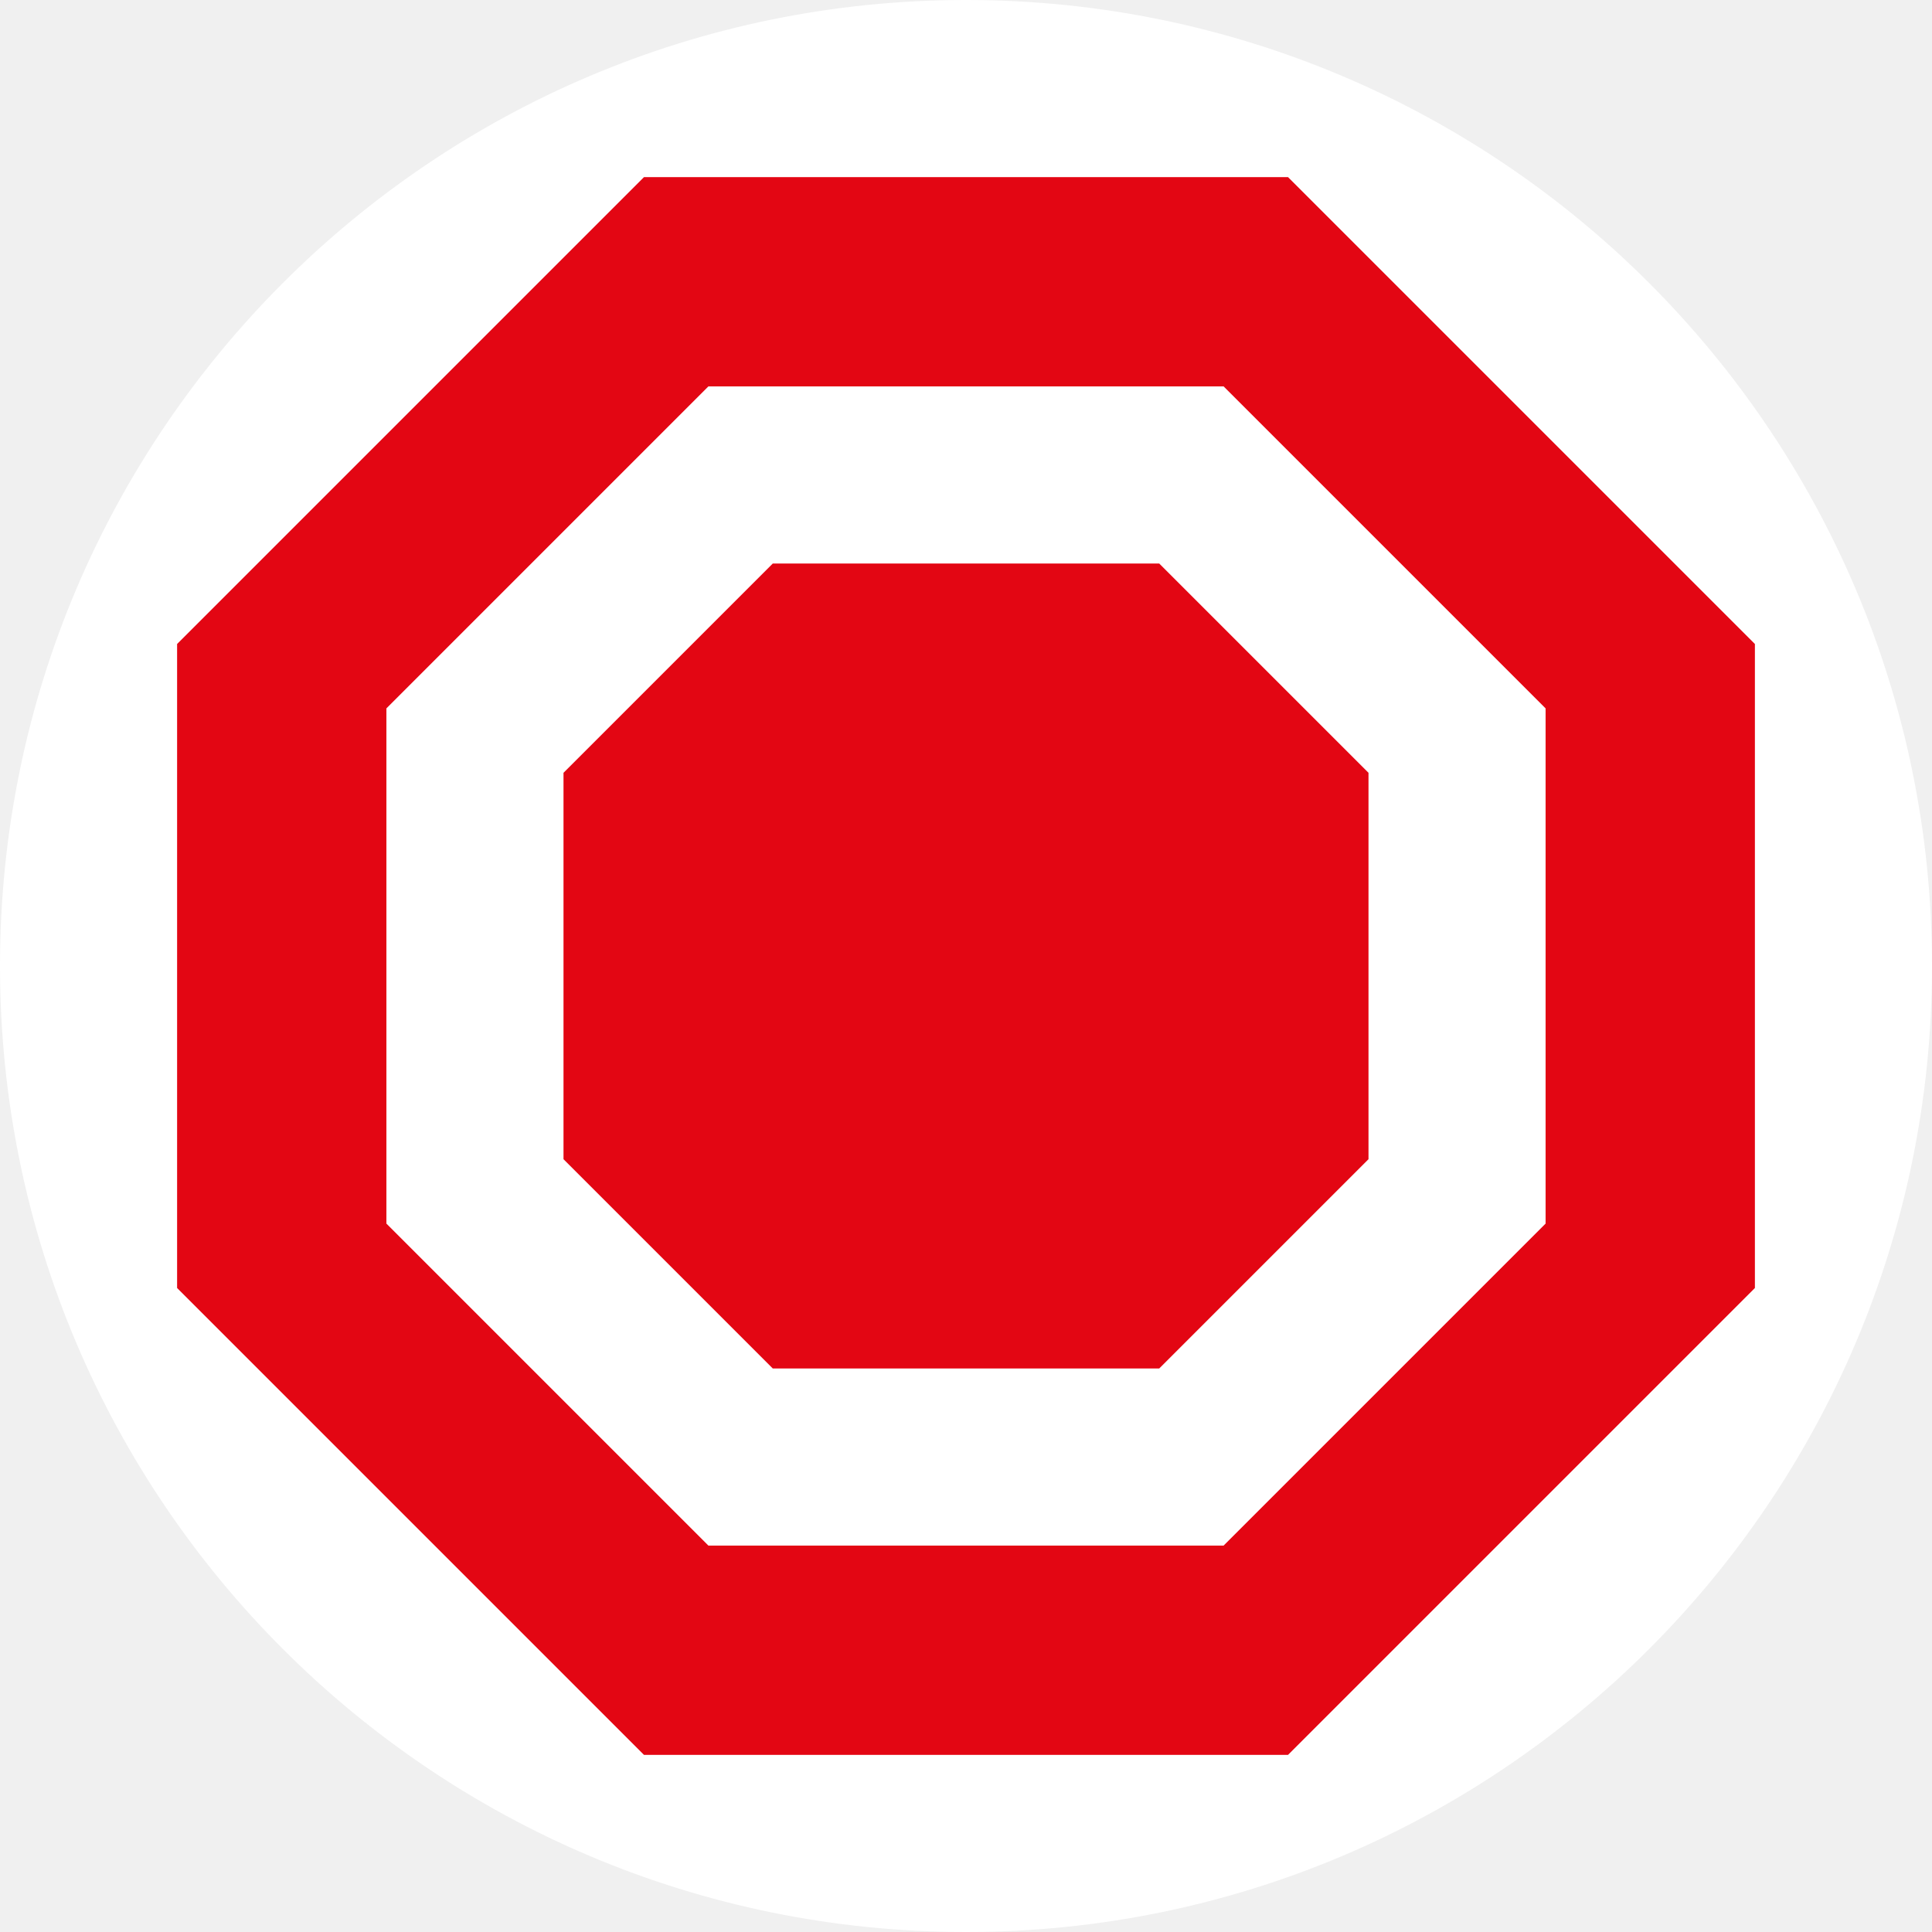
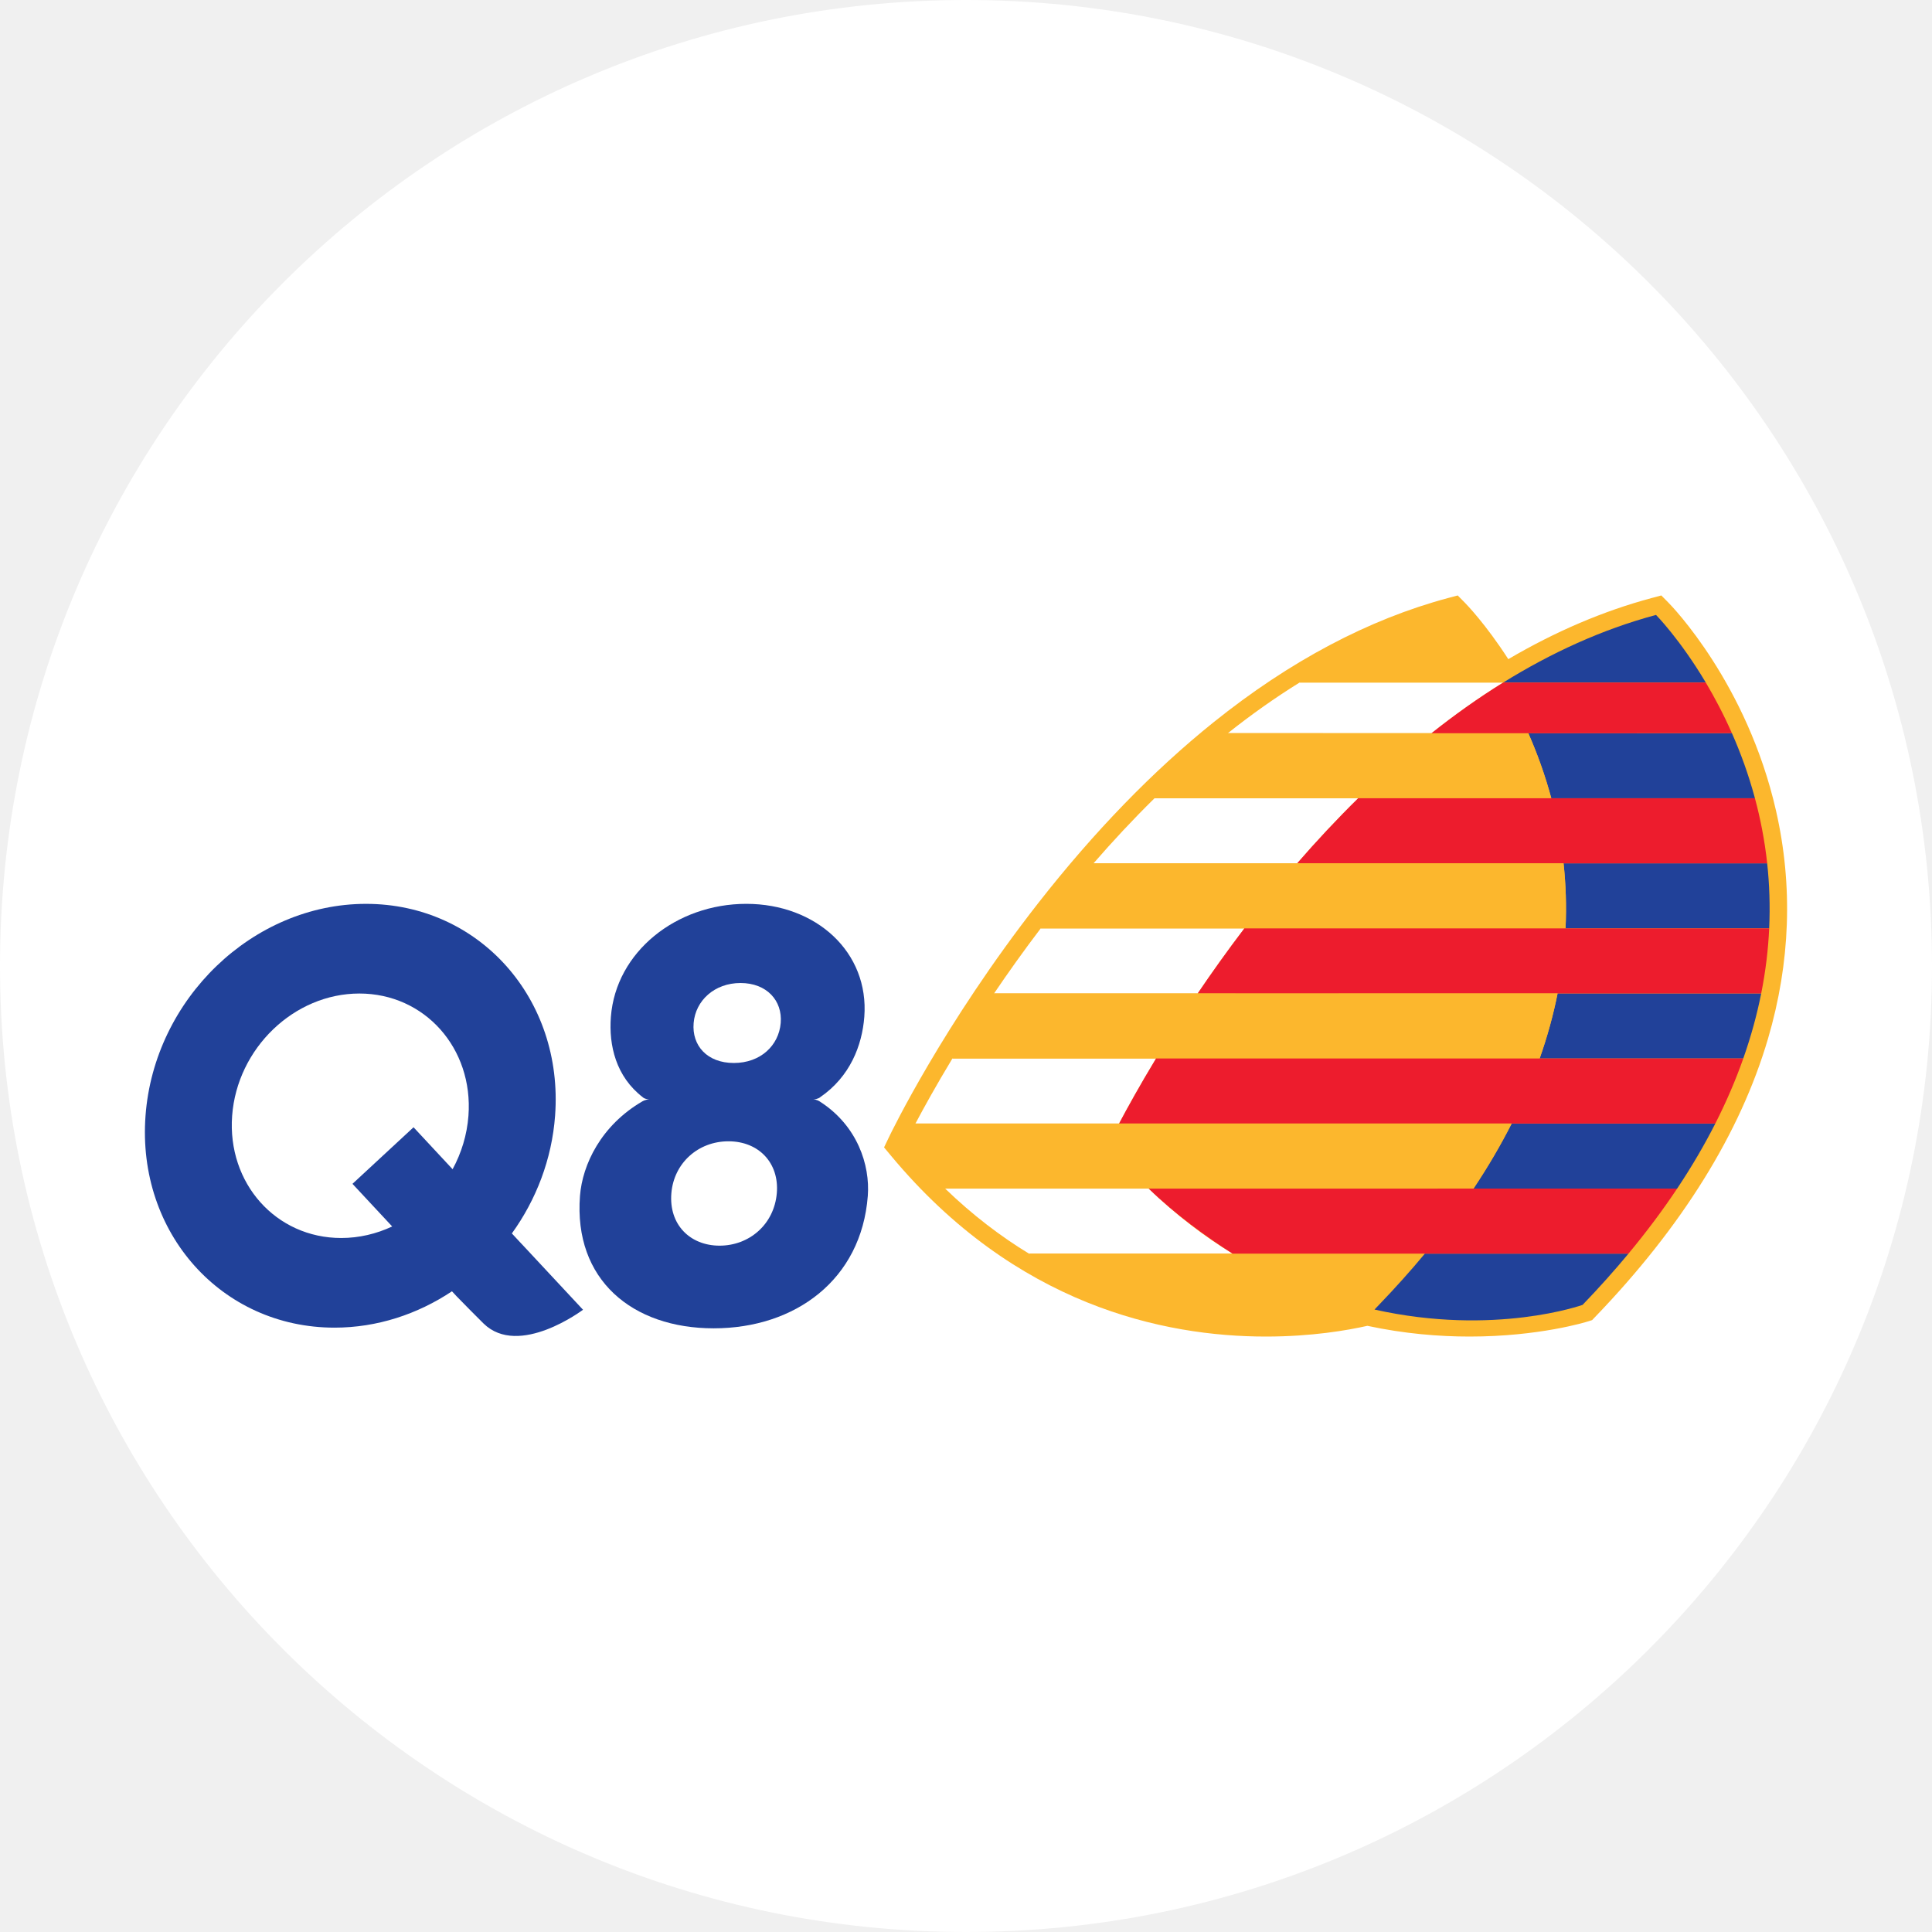
- <svg class="pin-mark" viewBox="0 0 24 24" width="22" height="22" aria-hidden="true">
+ <svg xmlns="http://www.w3.org/2000/svg" class="pin-mark" viewBox="0 0 24 24" width="22" height="22" aria-hidden="true">
  <circle cx="12" cy="12" r="12" fill="#fff" />
-   <polygon points="8,2.2 16,2.2 21.8,8 21.8,16 16,21.8 8,21.8 2.2,16 2.2,8" fill="#E30613" />
-   <polygon points="8.8,4.8 15.2,4.8 19.2,8.8 19.2,15.2 15.2,19.2 8.8,19.2 4.8,15.2 4.8,8.8" fill="#fff" />
-   <polygon points="9.6,7 14.4,7 17,9.6 17,14.4 14.4,17 9.6,17 7,14.4 7,9.6" fill="#E30613" />
+   <svg x="1.8" y="1.8" width="20.4" height="20.4" viewBox="0 0 150.746 68.031" preserveAspectRatio="xMidYMid meet">
+     <g>
+       <g>
+         <g>
+           <path fill="#214199" d="M61.971,46.071c0,0-0.145,0.156-0.621,0.192c0.323-0.003,0.597,0.188,0.597,0.188     c3.466,2.218,4.628,5.841,4.412,8.671c-0.59,7.696-6.673,12.153-14.146,12.153c-7.473,0-12.864-4.457-12.275-12.153     c0.222-2.876,1.939-6.483,5.741-8.688c0,0,0.301-0.176,0.625-0.171c-0.472-0.038-0.592-0.193-0.592-0.193     c-2.471-1.898-3.139-4.762-2.937-7.385c0.458-5.967,6.005-10.375,12.428-10.375c6.427,0,11.29,4.445,10.835,10.375     C65.834,41.312,64.735,44.177,61.971,46.071 M54.061,42.918c2.447,0,4.128-1.6,4.303-3.671c0.176-2.061-1.293-3.67-3.687-3.67     c-2.391,0-4.132,1.609-4.305,3.67C50.195,41.318,51.61,42.918,54.061,42.918 M52.752,59.687c2.713,0,5.009-1.935,5.255-4.824     c0.232-2.751-1.644-4.756-4.438-4.756c-2.792,0-5.008,2.005-5.241,4.756C48.083,57.752,50.043,59.687,52.752,59.687" />
+           <path fill="#214199" d="M34.579,59.521l-0.001,0.003l-0.892-0.959c2.228-3.09,3.671-6.806,3.967-10.802     c0.798-10.742-6.973-19.452-17.354-19.452c-10.38,0-19.445,8.709-20.242,19.452c-0.799,10.743,6.971,19.45,17.352,19.45     c3.902,0,7.617-1.231,10.778-3.337l0.44,0.473c0.546,0.561,1.861,1.9,2.461,2.486c3.247,3.17,9.129-1.265,9.129-1.265     L34.579,59.521z M8.008,47.763c0.461-6.197,5.689-11.221,11.681-11.221c5.989,0,10.472,5.023,10.011,11.221     c-0.131,1.76-0.648,3.425-1.455,4.908l-3.585-3.852l-5.606,5.193l3.646,3.913c-1.447,0.678-3.033,1.059-4.679,1.059     C12.031,58.984,7.549,53.961,8.008,47.763z" />
+         </g>
+       </g>
+       <g>
+         <path fill="#FCB72D" d="M149.732,19.776c-2.662-11.703-9.586-18.818-9.88-19.115L139.199,0l-0.898,0.241    c-4.413,1.183-8.812,3.063-13.148,5.608c-2.074-3.219-3.846-5.04-3.991-5.187L120.508,0l-0.898,0.241    c-7.279,1.951-14.517,5.787-21.51,11.4c-5.551,4.456-10.966,10.04-16.093,16.595c-8.708,11.133-13.513,21.086-13.713,21.505    l-0.443,0.925l0.656,0.788c11.403,13.701,25,16.577,34.398,16.577c4.201,0,7.498-0.576,9.313-0.985    c3.387,0.726,6.571,0.985,9.379,0.985c6.381,0,10.678-1.329,10.857-1.386l0.39-0.122l0.282-0.294    c7.983-8.29,13.322-16.884,15.867-25.541C151.049,33.697,151.298,26.661,149.732,19.776z" />
+         <g>
+           <path fill="#FFFFFF" d="M111.375,18.618H92.678c-1.982,1.949-3.85,3.957-5.597,5.971h18.694     C107.523,22.575,109.392,20.567,111.375,18.618z" />
+           <path fill="#FFFFFF" d="M100.927,30.562H82.232c-1.566,2.06-2.996,4.068-4.283,5.972h18.693     C97.931,34.63,99.36,32.621,100.927,30.562z" />
+           <path fill="#FFFFFF" d="M92.819,42.505H74.126c-1.517,2.511-2.654,4.576-3.392,5.971h18.692     C90.164,47.082,91.304,45.013,92.819,42.505z" />
+           <path fill="#FFFFFF" d="M92.148,54.448h-18.69c2.52,2.433,5.107,4.396,7.697,5.972h18.692     C97.258,58.844,94.668,56.882,92.148,54.448z" />
+           <path fill="#FCB72D" d="M112.872,65.551c0.536-0.562,1.899-2.015,4.622-5.131H81.155c7.853,4.779,15.714,6.008,21.694,6.015     h0.005C107.22,66.439,111.248,65.938,112.872,65.551z" />
+           <path fill="#FFFFFF" d="M124.686,7.996c-0.902,0-18.693,0-18.693,0c-2.289,1.418-4.485,2.982-6.584,4.65h18.697     C120.183,10.997,122.423,9.402,124.686,7.996z" />
+           <path fill="#FCB72D" d="M120.021,1.788c-4.99,1.337-9.676,3.51-14.028,6.208h18.596C122.214,4.009,120.021,1.788,120.021,1.788z" />
+         </g>
+         <g>
+           <path fill="#214199" d="M145.682,12.646h-18.692c0.794,1.799,1.526,3.796,2.111,5.972h18.693     C147.209,16.442,146.477,14.445,145.682,12.646z" />
+           <path fill="#214199" d="M130.409,30.561h18.692c0.096-2.08,0.022-4.074-0.184-5.971h-18.692     C130.432,26.487,130.505,28.481,130.409,30.561z" />
+           <path fill="#214199" d="M128.031,42.504h18.692c0.721-2.045,1.261-4.037,1.646-5.971h-18.69     C129.294,38.467,128.752,40.459,128.031,42.504z" />
+           <path fill="#214199" d="M121.959,54.448h18.693c1.352-2.027,2.513-4.02,3.505-5.972h-18.695     C124.471,50.429,123.311,52.42,121.959,54.448z" />
+           <path fill="#214199" d="M117.494,60.42c-1.287,1.551-2.689,3.119-4.214,4.703l-0.408,0.428c11.023,2.467,19.1-0.428,19.1-0.428     c1.525-1.584,2.925-3.152,4.213-4.703H117.494z" />
+           <path fill="#214199" d="M138.713,1.788c-4.99,1.337-9.675,3.51-14.027,6.208h18.596C140.906,4.008,138.713,1.788,138.713,1.788z" />
+         </g>
+         <g>
+           <path fill="#FCB72D" d="M129.102,18.619c-0.585-2.176-1.317-4.172-2.112-5.972l-27.581-0.001     c-2.369,1.882-4.615,3.893-6.729,5.972L129.102,18.619z" />
+           <path fill="#ED1C2D" d="M148.918,24.589c-0.23-2.113-0.623-4.107-1.124-5.971l-36.421,0.001     c-1.982,1.949-3.851,3.957-5.599,5.971L148.918,24.589z" />
+           <path fill="#FCB72D" d="M130.226,24.591L130.226,24.591h-0.026c-0.025,0-43.119-0.001-43.119-0.001     c-1.735,2.001-3.354,4.008-4.847,5.971l48.175,0.001C130.505,28.482,130.432,26.489,130.226,24.591z" />
+           <path fill="#ED1C2D" d="M149.102,30.562l-48.176,0.001c-1.566,2.06-2.996,4.069-4.284,5.971l51.728-0.001     C148.779,34.473,149.014,32.48,149.102,30.562z" />
+           <path fill="#FCB72D" d="M77.948,36.533c-1.46,2.157-2.738,4.178-3.822,5.971l53.905,0.002c0.721-2.045,1.262-4.038,1.646-5.971     L77.948,36.533z" />
+           <path fill="#ED1C2D" d="M146.724,42.505l-53.905,0.002c-1.516,2.508-2.656,4.577-3.394,5.971l54.732-0.002     C145.19,46.44,146.039,44.449,146.724,42.505z" />
+           <path fill="#FCB72D" d="M70.734,48.477c-0.659,1.245-1,1.957-1,1.957c1.218,1.464,2.463,2.797,3.724,4.015l48.5,0.001     c1.352-2.027,2.512-4.019,3.504-5.971L70.734,48.477z" />
+           <path fill="#ED1C2D" d="M140.652,54.447l-48.51,0.003c2.459,2.385,5.327,4.465,7.705,5.971l36.337-0.002     C137.862,58.398,139.347,56.406,140.652,54.447z" />
+           <path fill="#ED1C2D" d="M145.682,12.646c-0.77-1.741-1.596-3.297-2.4-4.65h-18.596c-0.023,0.015-0.047,0.029-0.071,0.043     c-2.263,1.407-4.434,2.958-6.511,4.608L145.682,12.646z" />
+         </g>
+       </g>
+     </g>
+   </svg>
</svg>
